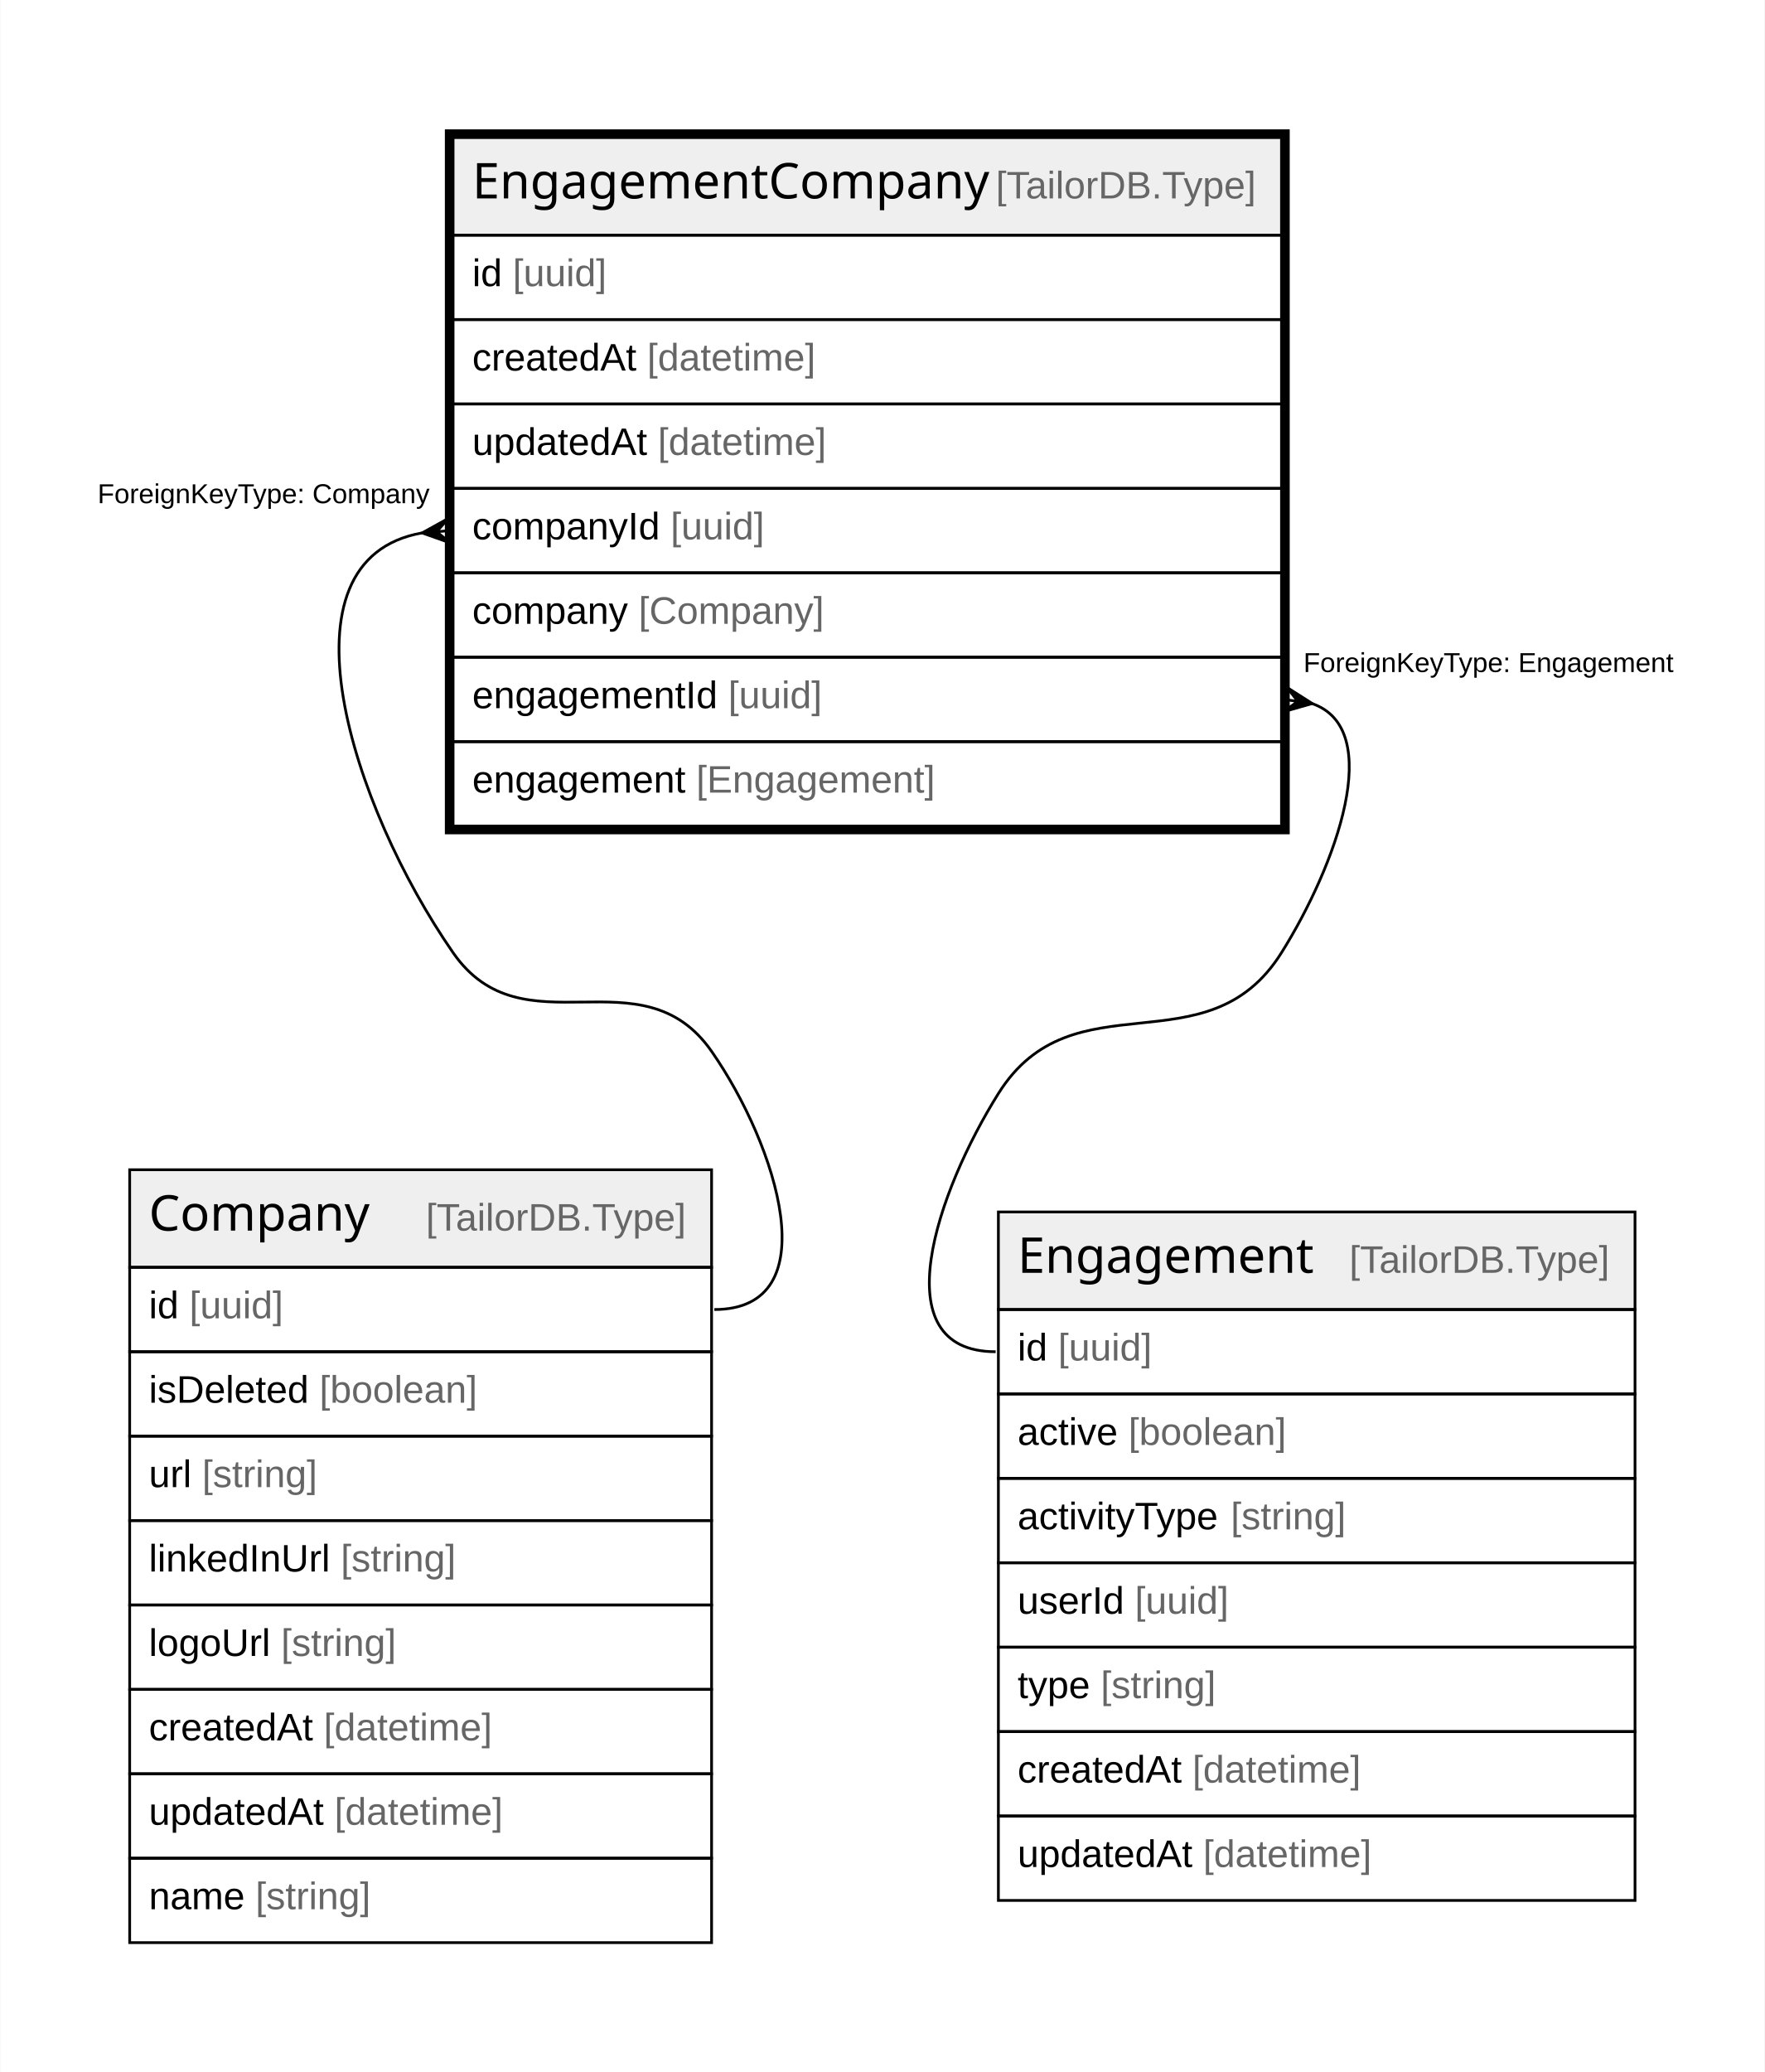
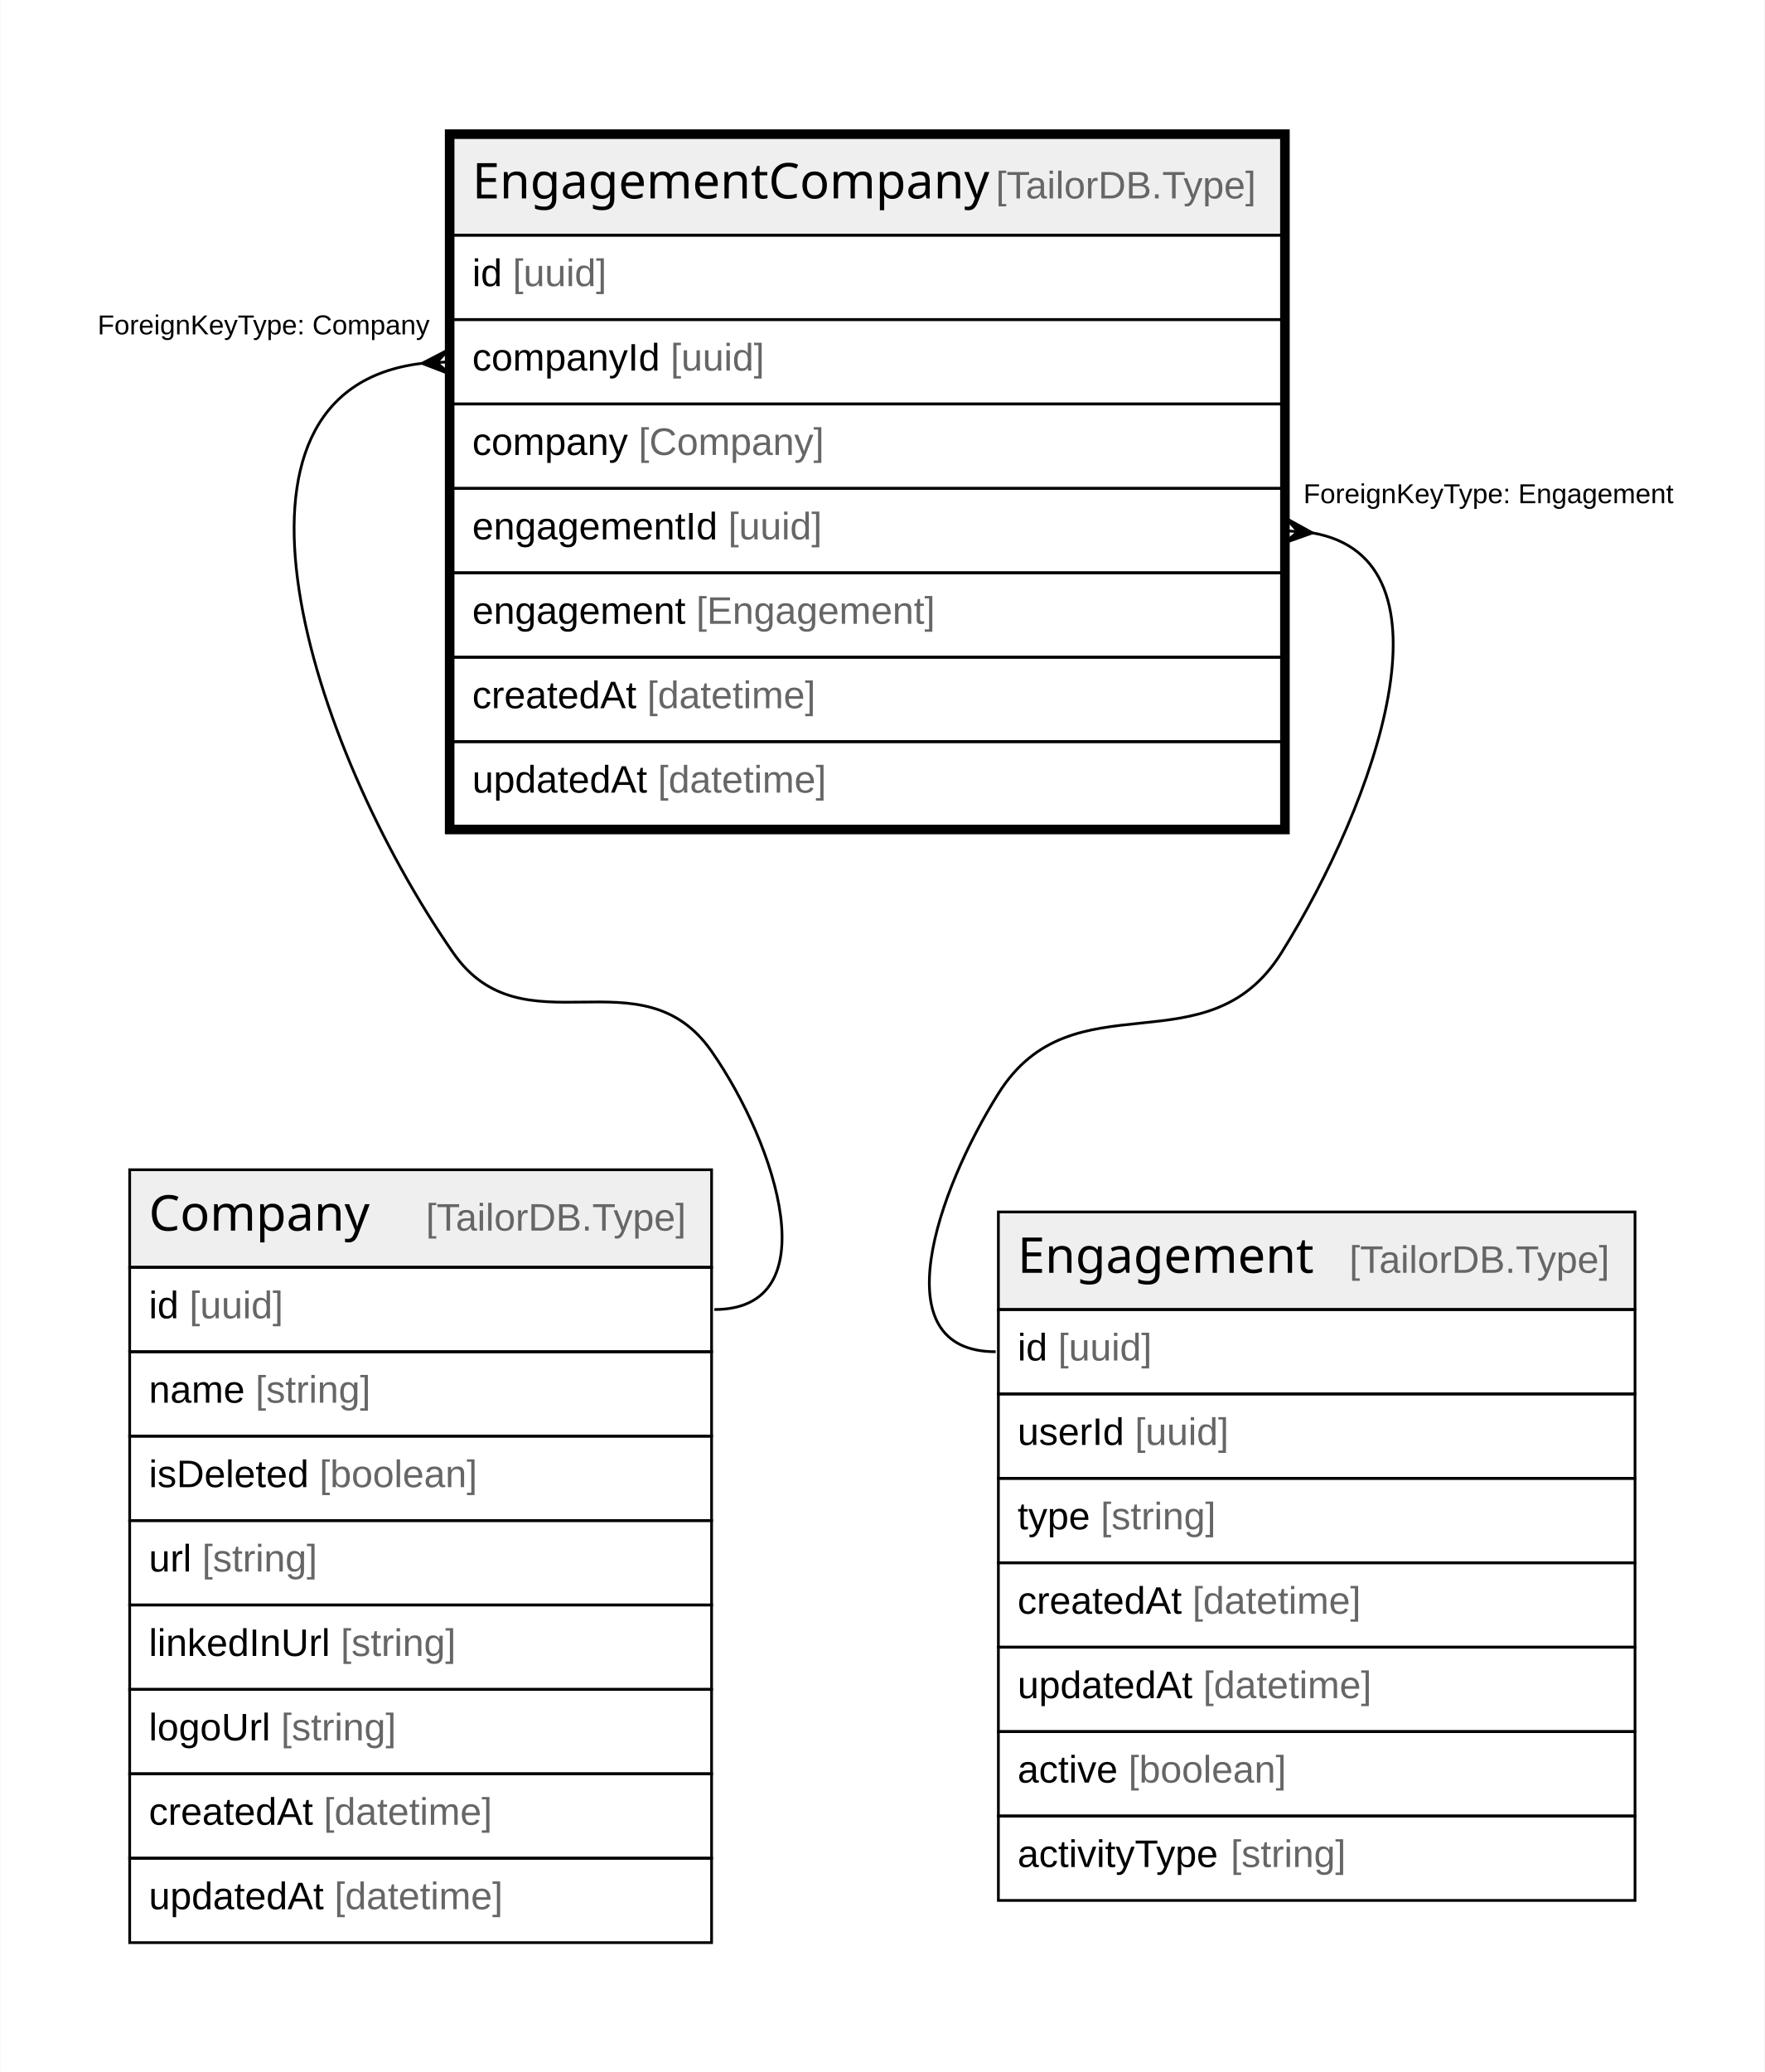
<svg xmlns="http://www.w3.org/2000/svg" width="644pt" height="756pt" viewBox="0.00 0.00 643.75 756.00">
  <g id="graph0" class="graph" transform="scale(1 1) rotate(0) translate(4 752)">
    <polygon fill="white" stroke="none" points="-4,4 -4,-752 639.75,-752 639.75,4 -4,4" />
    <g id="node1" class="node">
      <polygon fill="#efefef" stroke="none" points="161.22,-666.2 161.22,-701.8 463.54,-701.8 463.54,-666.2 161.22,-666.2" />
      <polygon fill="none" stroke="black" points="161.22,-666.2 161.22,-701.8 463.54,-701.8 463.54,-666.2 161.22,-666.2" />
      <text text-anchor="start" x="168.22" y="-679.6" font-family="Arial Bold" font-size="18.00">EngagementCompany</text>
      <text text-anchor="start" x="328.18" y="-679.6" font-family="Arial" font-size="14.00">    </text>
      <text text-anchor="start" x="359.3" y="-679.6" font-family="Arial" font-size="14.00" fill="#666666">[TailorDB.Type]</text>
      <polygon fill="none" stroke="black" points="161.22,-635.4 161.22,-666.2 463.54,-666.2 463.54,-635.4 161.22,-635.4" />
      <text text-anchor="start" x="168.22" y="-647.6" font-family="Arial" font-size="14.00">id </text>
      <text text-anchor="start" x="183" y="-647.6" font-family="Arial" font-size="14.00" fill="#666666">[uuid]</text>
      <polygon fill="none" stroke="black" points="161.22,-604.6 161.22,-635.4 463.54,-635.4 463.54,-604.6 161.22,-604.6" />
-       <text text-anchor="start" x="168.22" y="-616.8" font-family="Arial" font-size="14.00">createdAt </text>
-       <text text-anchor="start" x="232.03" y="-616.8" font-family="Arial" font-size="14.00" fill="#666666">[datetime]</text>
+       <text text-anchor="start" x="168.22" y="-616.8" font-family="Arial" font-size="14.00">companyId </text>
+       <text text-anchor="start" x="240.59" y="-616.8" font-family="Arial" font-size="14.00" fill="#666666">[uuid]</text>
      <polygon fill="none" stroke="black" points="161.22,-573.8 161.22,-604.6 463.54,-604.6 463.54,-573.8 161.22,-573.8" />
-       <text text-anchor="start" x="168.22" y="-586" font-family="Arial" font-size="14.00">updatedAt </text>
-       <text text-anchor="start" x="235.94" y="-586" font-family="Arial" font-size="14.00" fill="#666666">[datetime]</text>
+       <text text-anchor="start" x="168.22" y="-586" font-family="Arial" font-size="14.00">company </text>
+       <text text-anchor="start" x="228.91" y="-586" font-family="Arial" font-size="14.00" fill="#666666">[Company]</text>
      <polygon fill="none" stroke="black" points="161.22,-543 161.22,-573.8 463.54,-573.8 463.54,-543 161.22,-543" />
-       <text text-anchor="start" x="168.22" y="-555.2" font-family="Arial" font-size="14.00">companyId </text>
-       <text text-anchor="start" x="240.59" y="-555.2" font-family="Arial" font-size="14.00" fill="#666666">[uuid]</text>
+       <text text-anchor="start" x="168.22" y="-555.2" font-family="Arial" font-size="14.00">engagementId </text>
+       <text text-anchor="start" x="261.62" y="-555.2" font-family="Arial" font-size="14.00" fill="#666666">[uuid]</text>
      <polygon fill="none" stroke="black" points="161.22,-512.2 161.22,-543 463.54,-543 463.54,-512.2 161.22,-512.2" />
-       <text text-anchor="start" x="168.22" y="-524.4" font-family="Arial" font-size="14.00">company </text>
-       <text text-anchor="start" x="228.91" y="-524.4" font-family="Arial" font-size="14.00" fill="#666666">[Company]</text>
+       <text text-anchor="start" x="168.22" y="-524.4" font-family="Arial" font-size="14.00">engagement </text>
+       <text text-anchor="start" x="249.95" y="-524.4" font-family="Arial" font-size="14.00" fill="#666666">[Engagement]</text>
      <polygon fill="none" stroke="black" points="161.22,-481.4 161.22,-512.2 463.54,-512.2 463.54,-481.4 161.22,-481.4" />
-       <text text-anchor="start" x="168.22" y="-493.6" font-family="Arial" font-size="14.00">engagementId </text>
-       <text text-anchor="start" x="261.62" y="-493.6" font-family="Arial" font-size="14.00" fill="#666666">[uuid]</text>
+       <text text-anchor="start" x="168.22" y="-493.6" font-family="Arial" font-size="14.00">createdAt </text>
+       <text text-anchor="start" x="232.03" y="-493.6" font-family="Arial" font-size="14.00" fill="#666666">[datetime]</text>
      <polygon fill="none" stroke="black" points="161.22,-450.6 161.22,-481.4 463.54,-481.4 463.54,-450.6 161.22,-450.6" />
-       <text text-anchor="start" x="168.22" y="-462.8" font-family="Arial" font-size="14.00">engagement </text>
-       <text text-anchor="start" x="249.95" y="-462.8" font-family="Arial" font-size="14.00" fill="#666666">[Engagement]</text>
+       <text text-anchor="start" x="168.22" y="-462.8" font-family="Arial" font-size="14.00">updatedAt </text>
+       <text text-anchor="start" x="235.94" y="-462.8" font-family="Arial" font-size="14.00" fill="#666666">[datetime]</text>
      <polygon fill="none" stroke="black" stroke-width="3" points="159.72,-449.1 159.72,-703.3 465.04,-703.3 465.04,-449.1 159.72,-449.1" />
    </g>
    <g id="node2" class="node">
      <polygon fill="#efefef" stroke="none" points="43.2,-289.6 43.2,-325.2 255.56,-325.2 255.56,-289.6 43.2,-289.6" />
      <polygon fill="none" stroke="black" points="43.2,-289.6 43.2,-325.2 255.56,-325.2 255.56,-289.6 43.2,-289.6" />
      <text text-anchor="start" x="50.2" y="-303" font-family="Arial Bold" font-size="18.00">Company</text>
      <text text-anchor="start" x="120.2" y="-303" font-family="Arial" font-size="14.00">    </text>
      <text text-anchor="start" x="151.31" y="-303" font-family="Arial" font-size="14.00" fill="#666666">[TailorDB.Type]</text>
      <polygon fill="none" stroke="black" points="43.2,-258.8 43.2,-289.6 255.56,-289.6 255.56,-258.8 43.2,-258.8" />
      <text text-anchor="start" x="50.2" y="-271" font-family="Arial" font-size="14.00">id </text>
      <text text-anchor="start" x="64.99" y="-271" font-family="Arial" font-size="14.00" fill="#666666">[uuid]</text>
      <polygon fill="none" stroke="black" points="43.2,-228 43.2,-258.8 255.56,-258.8 255.56,-228 43.2,-228" />
-       <text text-anchor="start" x="50.2" y="-240.2" font-family="Arial" font-size="14.00">isDeleted </text>
-       <text text-anchor="start" x="112.45" y="-240.2" font-family="Arial" font-size="14.00" fill="#666666">[boolean]</text>
+       <text text-anchor="start" x="50.2" y="-240.2" font-family="Arial" font-size="14.00">name </text>
+       <text text-anchor="start" x="89.11" y="-240.2" font-family="Arial" font-size="14.00" fill="#666666">[string]</text>
      <polygon fill="none" stroke="black" points="43.2,-197.2 43.2,-228 255.56,-228 255.56,-197.2 43.2,-197.2" />
-       <text text-anchor="start" x="50.2" y="-209.4" font-family="Arial" font-size="14.00">url </text>
-       <text text-anchor="start" x="69.65" y="-209.4" font-family="Arial" font-size="14.00" fill="#666666">[string]</text>
+       <text text-anchor="start" x="50.2" y="-209.4" font-family="Arial" font-size="14.00">isDeleted </text>
+       <text text-anchor="start" x="112.45" y="-209.4" font-family="Arial" font-size="14.00" fill="#666666">[boolean]</text>
      <polygon fill="none" stroke="black" points="43.2,-166.4 43.2,-197.2 255.56,-197.2 255.56,-166.4 43.2,-166.4" />
-       <text text-anchor="start" x="50.2" y="-178.6" font-family="Arial" font-size="14.00">linkedInUrl </text>
-       <text text-anchor="start" x="120.23" y="-178.6" font-family="Arial" font-size="14.00" fill="#666666">[string]</text>
+       <text text-anchor="start" x="50.2" y="-178.6" font-family="Arial" font-size="14.00">url </text>
+       <text text-anchor="start" x="69.65" y="-178.6" font-family="Arial" font-size="14.00" fill="#666666">[string]</text>
      <polygon fill="none" stroke="black" points="43.2,-135.6 43.2,-166.4 255.56,-166.4 255.56,-135.6 43.2,-135.6" />
-       <text text-anchor="start" x="50.2" y="-147.8" font-family="Arial" font-size="14.00">logoUrl </text>
-       <text text-anchor="start" x="98.44" y="-147.8" font-family="Arial" font-size="14.00" fill="#666666">[string]</text>
+       <text text-anchor="start" x="50.2" y="-147.8" font-family="Arial" font-size="14.00">linkedInUrl </text>
+       <text text-anchor="start" x="120.23" y="-147.8" font-family="Arial" font-size="14.00" fill="#666666">[string]</text>
      <polygon fill="none" stroke="black" points="43.2,-104.8 43.2,-135.6 255.56,-135.6 255.56,-104.8 43.2,-104.8" />
-       <text text-anchor="start" x="50.2" y="-117" font-family="Arial" font-size="14.00">createdAt </text>
-       <text text-anchor="start" x="114.01" y="-117" font-family="Arial" font-size="14.00" fill="#666666">[datetime]</text>
+       <text text-anchor="start" x="50.2" y="-117" font-family="Arial" font-size="14.00">logoUrl </text>
+       <text text-anchor="start" x="98.44" y="-117" font-family="Arial" font-size="14.00" fill="#666666">[string]</text>
      <polygon fill="none" stroke="black" points="43.2,-74 43.2,-104.8 255.56,-104.8 255.56,-74 43.2,-74" />
-       <text text-anchor="start" x="50.2" y="-86.2" font-family="Arial" font-size="14.00">updatedAt </text>
-       <text text-anchor="start" x="117.92" y="-86.2" font-family="Arial" font-size="14.00" fill="#666666">[datetime]</text>
+       <text text-anchor="start" x="50.2" y="-86.2" font-family="Arial" font-size="14.00">createdAt </text>
+       <text text-anchor="start" x="114.01" y="-86.2" font-family="Arial" font-size="14.00" fill="#666666">[datetime]</text>
      <polygon fill="none" stroke="black" points="43.2,-43.2 43.2,-74 255.56,-74 255.56,-43.2 43.2,-43.2" />
-       <text text-anchor="start" x="50.2" y="-55.4" font-family="Arial" font-size="14.00">name </text>
-       <text text-anchor="start" x="89.11" y="-55.4" font-family="Arial" font-size="14.00" fill="#666666">[string]</text>
+       <text text-anchor="start" x="50.2" y="-55.4" font-family="Arial" font-size="14.00">updatedAt </text>
+       <text text-anchor="start" x="117.92" y="-55.4" font-family="Arial" font-size="14.00" fill="#666666">[datetime]</text>
    </g>
    <g id="edge1" class="edge">
-       <path fill="none" stroke="black" d="M149.86,-557.55C95.13,-547.83 124.34,-457.57 161.22,-404.4 186.79,-367.52 229.91,-405.23 255.56,-368.4 279.49,-334.04 298.43,-274.2 256.56,-274.2" />
-       <polygon fill="black" stroke="black" points="149.92,-557.55 159.51,-562.86 155.23,-557.99 159.55,-558.35 159.55,-558.35 159.55,-558.35 155.23,-557.99 160.25,-553.89 149.92,-557.55" />
-       <text text-anchor="start" x="31.49" y="-568.4" font-family="Arial" font-size="10.00">ForeignKeyType: Company</text>
+       <path fill="none" stroke="black" d="M149.86,-619.42C67.63,-609.66 108.76,-480.19 161.22,-404.4 186.76,-367.5 229.91,-405.23 255.56,-368.4 279.49,-334.04 298.43,-274.2 256.56,-274.2" />
+       <polygon fill="black" stroke="black" points="149.9,-619.42 159.63,-624.47 155.23,-619.72 159.55,-619.96 159.55,-619.96 159.55,-619.96 155.23,-619.72 160.14,-615.49 149.9,-619.42" />
+       <text text-anchor="start" x="31.49" y="-630" font-family="Arial" font-size="10.00">ForeignKeyType: Company</text>
    </g>
    <g id="node3" class="node">
      <polygon fill="#efefef" stroke="none" points="360.22,-274.2 360.22,-309.8 592.55,-309.8 592.55,-274.2 360.22,-274.2" />
      <polygon fill="none" stroke="black" points="360.22,-274.2 360.22,-309.8 592.55,-309.8 592.55,-274.2 360.22,-274.2" />
      <text text-anchor="start" x="367.22" y="-287.6" font-family="Arial Bold" font-size="18.00">Engagement</text>
      <text text-anchor="start" x="457.18" y="-287.6" font-family="Arial" font-size="14.00">    </text>
      <text text-anchor="start" x="488.3" y="-287.6" font-family="Arial" font-size="14.00" fill="#666666">[TailorDB.Type]</text>
      <polygon fill="none" stroke="black" points="360.22,-243.4 360.22,-274.2 592.55,-274.2 592.55,-243.4 360.22,-243.4" />
      <text text-anchor="start" x="367.22" y="-255.6" font-family="Arial" font-size="14.00">id </text>
      <text text-anchor="start" x="382" y="-255.6" font-family="Arial" font-size="14.00" fill="#666666">[uuid]</text>
      <polygon fill="none" stroke="black" points="360.22,-212.6 360.22,-243.4 592.55,-243.4 592.55,-212.6 360.22,-212.6" />
-       <text text-anchor="start" x="367.22" y="-224.8" font-family="Arial" font-size="14.00">active </text>
-       <text text-anchor="start" x="407.68" y="-224.8" font-family="Arial" font-size="14.00" fill="#666666">[boolean]</text>
+       <text text-anchor="start" x="367.22" y="-224.8" font-family="Arial" font-size="14.00">userId </text>
+       <text text-anchor="start" x="410.02" y="-224.8" font-family="Arial" font-size="14.00" fill="#666666">[uuid]</text>
      <polygon fill="none" stroke="black" points="360.22,-181.8 360.22,-212.6 592.55,-212.6 592.55,-181.8 360.22,-181.8" />
-       <text text-anchor="start" x="367.22" y="-194" font-family="Arial" font-size="14.00">activityType </text>
-       <text text-anchor="start" x="445.02" y="-194" font-family="Arial" font-size="14.00" fill="#666666">[string]</text>
+       <text text-anchor="start" x="367.22" y="-194" font-family="Arial" font-size="14.00">type </text>
+       <text text-anchor="start" x="397.57" y="-194" font-family="Arial" font-size="14.00" fill="#666666">[string]</text>
      <polygon fill="none" stroke="black" points="360.22,-151 360.22,-181.8 592.55,-181.8 592.55,-151 360.22,-151" />
-       <text text-anchor="start" x="367.22" y="-163.2" font-family="Arial" font-size="14.00">userId </text>
-       <text text-anchor="start" x="410.02" y="-163.2" font-family="Arial" font-size="14.00" fill="#666666">[uuid]</text>
+       <text text-anchor="start" x="367.22" y="-163.2" font-family="Arial" font-size="14.00">createdAt </text>
+       <text text-anchor="start" x="431.03" y="-163.2" font-family="Arial" font-size="14.00" fill="#666666">[datetime]</text>
      <polygon fill="none" stroke="black" points="360.22,-120.2 360.22,-151 592.55,-151 592.55,-120.2 360.22,-120.2" />
-       <text text-anchor="start" x="367.22" y="-132.4" font-family="Arial" font-size="14.00">type </text>
-       <text text-anchor="start" x="397.57" y="-132.4" font-family="Arial" font-size="14.00" fill="#666666">[string]</text>
+       <text text-anchor="start" x="367.22" y="-132.4" font-family="Arial" font-size="14.00">updatedAt </text>
+       <text text-anchor="start" x="434.94" y="-132.4" font-family="Arial" font-size="14.00" fill="#666666">[datetime]</text>
      <polygon fill="none" stroke="black" points="360.22,-89.4 360.22,-120.2 592.55,-120.2 592.55,-89.4 360.22,-89.4" />
-       <text text-anchor="start" x="367.22" y="-101.6" font-family="Arial" font-size="14.00">createdAt </text>
-       <text text-anchor="start" x="431.03" y="-101.6" font-family="Arial" font-size="14.00" fill="#666666">[datetime]</text>
+       <text text-anchor="start" x="367.22" y="-101.6" font-family="Arial" font-size="14.00">active </text>
+       <text text-anchor="start" x="407.68" y="-101.6" font-family="Arial" font-size="14.00" fill="#666666">[boolean]</text>
      <polygon fill="none" stroke="black" points="360.22,-58.6 360.22,-89.4 592.55,-89.4 592.55,-58.6 360.22,-58.6" />
-       <text text-anchor="start" x="367.22" y="-70.8" font-family="Arial" font-size="14.00">updatedAt </text>
-       <text text-anchor="start" x="434.94" y="-70.8" font-family="Arial" font-size="14.00" fill="#666666">[datetime]</text>
+       <text text-anchor="start" x="367.22" y="-70.8" font-family="Arial" font-size="14.00">activityType </text>
+       <text text-anchor="start" x="445.02" y="-70.8" font-family="Arial" font-size="14.00" fill="#666666">[string]</text>
    </g>
    <g id="edge2" class="edge">
-       <path fill="none" stroke="black" d="M474.53,-495.35C501.8,-486.2 483.31,-435.93 463.54,-404.4 436.3,-360.94 387.46,-396.46 360.22,-353 337.98,-317.52 317.35,-258.8 359.22,-258.8" />
-       <polygon fill="black" stroke="black" points="474.77,-495.31 464.23,-492.3 469.49,-496.08 465.21,-496.7 465.21,-496.7 465.21,-496.7 469.49,-496.08 465.52,-501.2 474.77,-495.31" />
-       <text text-anchor="start" x="471.54" y="-506.8" font-family="Arial" font-size="10.00">ForeignKeyType: Engagement</text>
+       <path fill="none" stroke="black" d="M474.88,-557.56C529.35,-548.02 497.79,-459.29 463.54,-404.4 436.39,-360.88 387.46,-396.46 360.22,-353 337.98,-317.52 317.35,-258.8 359.22,-258.8" />
+       <polygon fill="black" stroke="black" points="474.84,-557.56 464.51,-553.89 469.53,-558 465.21,-558.35 465.21,-558.35 465.21,-558.35 469.53,-558 465.24,-562.86 474.84,-557.56" />
+       <text text-anchor="start" x="471.54" y="-568.4" font-family="Arial" font-size="10.00">ForeignKeyType: Engagement</text>
    </g>
  </g>
</svg>
